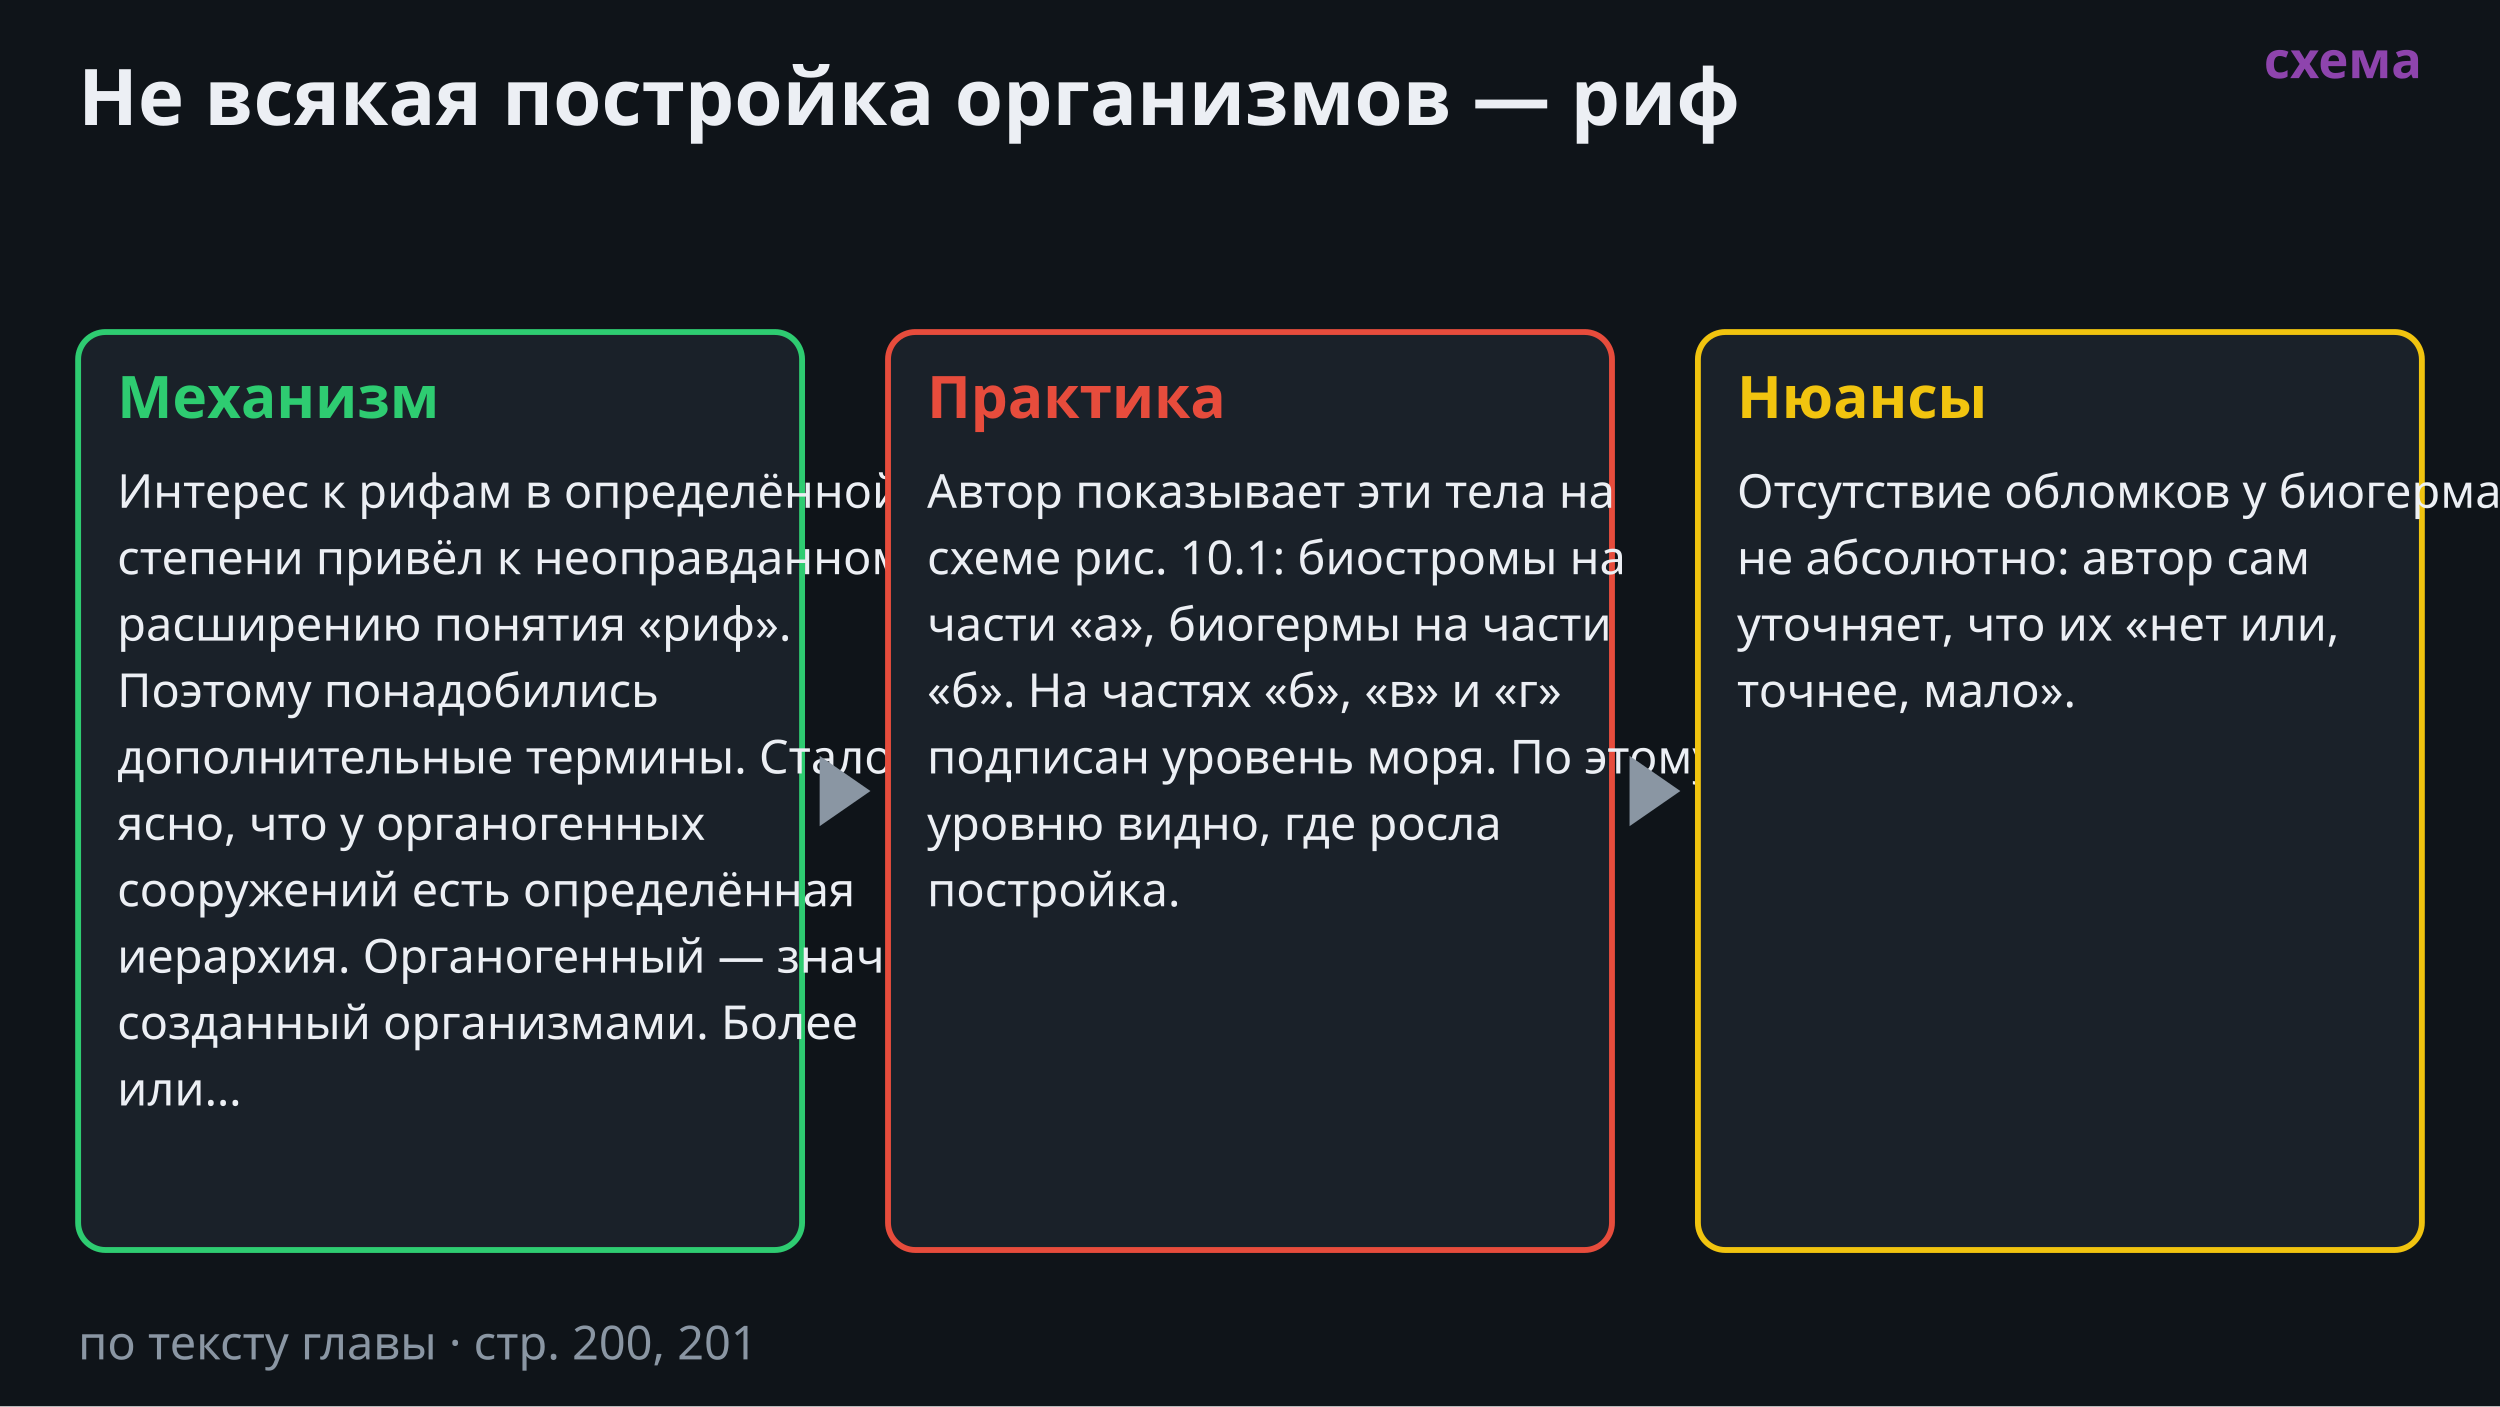
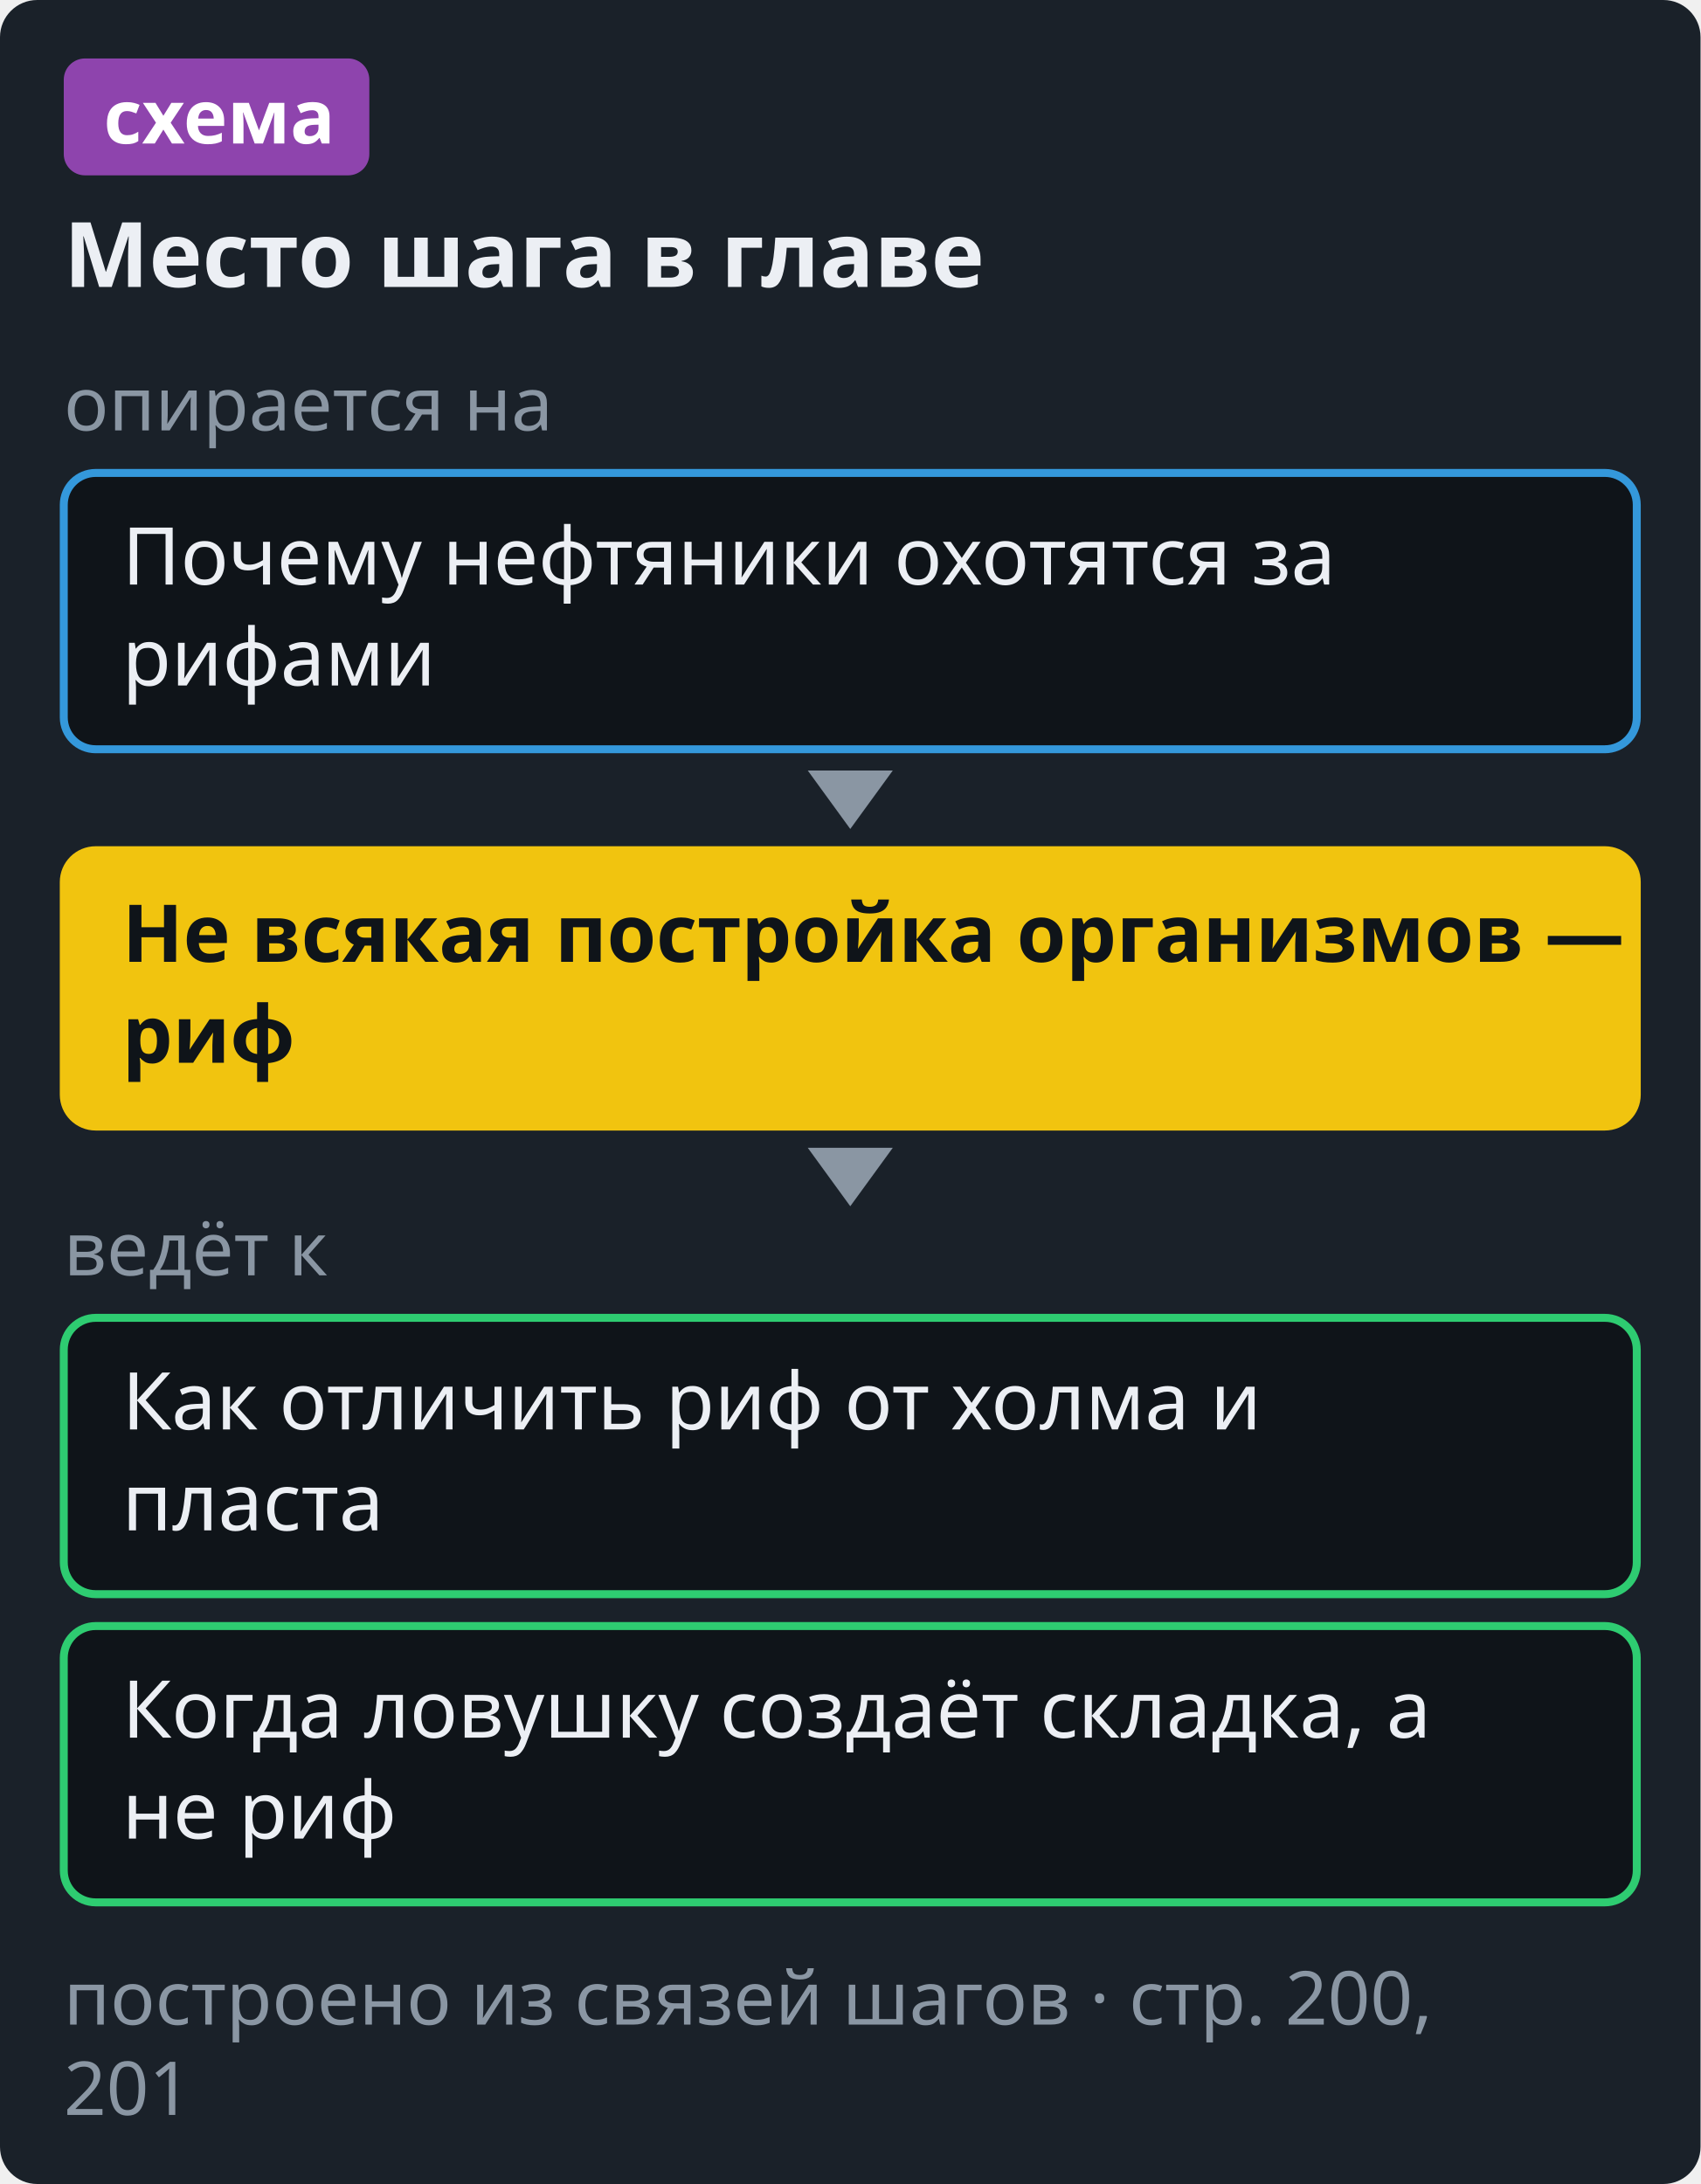
- <svg xmlns="http://www.w3.org/2000/svg" viewBox="0 0 1280 720" width="1280" height="720" style="max-width:100%;height:auto">
-   <rect width="1280" height="720" fill="#0F1419" />
-   <text x="40" y="64" font-family="Segoe UI" font-size="40" font-weight="700" fill="#ECEFF4">Не всякая постройка организмов — риф</text>
-   <text x="1240" y="40" text-anchor="end" font-family="Segoe UI" font-size="26" font-weight="700" fill="#8E44AD">схема</text>
-   <rect x="40.0" y="170" width="370.667" height="470" rx="14" fill="#1A2129" stroke="#2ECC71" stroke-width="3" />
-   <text x="60.0" y="214" font-family="Segoe UI" font-size="30" font-weight="700" fill="#2ECC71">Механизм</text>
-   <text x="60.0" y="260" font-family="Segoe UI" font-size="24" fill="#ECEFF4">Интерес к рифам в определённой</text>
-   <text x="60.0" y="294" font-family="Segoe UI" font-size="24" fill="#ECEFF4">степени привёл к неоправданному</text>
-   <text x="60.0" y="328" font-family="Segoe UI" font-size="24" fill="#ECEFF4">расширению понятия «риф».</text>
-   <text x="60.0" y="362" font-family="Segoe UI" font-size="24" fill="#ECEFF4">Поэтому понадобились</text>
-   <text x="60.0" y="396" font-family="Segoe UI" font-size="24" fill="#ECEFF4">дополнительные термины. Стало</text>
-   <text x="60.0" y="430" font-family="Segoe UI" font-size="24" fill="#ECEFF4">ясно, что у органогенных</text>
-   <text x="60.0" y="464" font-family="Segoe UI" font-size="24" fill="#ECEFF4">сооружений есть определённая</text>
-   <text x="60.0" y="498" font-family="Segoe UI" font-size="24" fill="#ECEFF4">иерархия. Органогенный — значит</text>
-   <text x="60.0" y="532" font-family="Segoe UI" font-size="24" fill="#ECEFF4">созданный организмами. Более</text>
-   <text x="60.0" y="566" font-family="Segoe UI" font-size="24" fill="#ECEFF4">или…</text>
-   <polygon points="419.667,387 445.667,405 419.667,423" fill="#8A96A3" />
-   <rect x="454.667" y="170" width="370.667" height="470" rx="14" fill="#1A2129" stroke="#E74C3C" stroke-width="3" />
-   <text x="474.667" y="214" font-family="Segoe UI" font-size="30" font-weight="700" fill="#E74C3C">Практика</text>
-   <text x="474.667" y="260" font-family="Segoe UI" font-size="24" fill="#ECEFF4">Автор показывает эти тела на</text>
-   <text x="474.667" y="294" font-family="Segoe UI" font-size="24" fill="#ECEFF4">схеме рис. 10.1: биостромы на</text>
-   <text x="474.667" y="328" font-family="Segoe UI" font-size="24" fill="#ECEFF4">части «а», биогермы на части</text>
-   <text x="474.667" y="362" font-family="Segoe UI" font-size="24" fill="#ECEFF4">«б». На частях «б», «в» и «г»</text>
-   <text x="474.667" y="396" font-family="Segoe UI" font-size="24" fill="#ECEFF4">подписан уровень моря. По этому</text>
-   <text x="474.667" y="430" font-family="Segoe UI" font-size="24" fill="#ECEFF4">уровню видно, где росла</text>
-   <text x="474.667" y="464" font-family="Segoe UI" font-size="24" fill="#ECEFF4">постройка.</text>
-   <polygon points="834.333,387 860.333,405 834.333,423" fill="#8A96A3" />
-   <rect x="869.333" y="170" width="370.667" height="470" rx="14" fill="#1A2129" stroke="#F1C40F" stroke-width="3" />
-   <text x="889.333" y="214" font-family="Segoe UI" font-size="30" font-weight="700" fill="#F1C40F">Нюансы</text>
-   <text x="889.333" y="260" font-family="Segoe UI" font-size="24" fill="#ECEFF4">Отсутствие обломков у биогерма</text>
-   <text x="889.333" y="294" font-family="Segoe UI" font-size="24" fill="#ECEFF4">не абсолютно: автор сам</text>
-   <text x="889.333" y="328" font-family="Segoe UI" font-size="24" fill="#ECEFF4">уточняет, что их «нет или,</text>
-   <text x="889.333" y="362" font-family="Segoe UI" font-size="24" fill="#ECEFF4">точнее, мало».</text>
-   <text x="40" y="696" font-family="Segoe UI" font-size="24" fill="#8A96A3">по тексту главы · стр. 200, 201</text>
+ <svg xmlns="http://www.w3.org/2000/svg" viewBox="0 0 640 822" width="640" height="822" style="max-width:100%;height:auto">
+   <rect width="640" height="822" rx="14" fill="#1A2129" />
+   <rect x="24" y="22" width="115" height="44" rx="8" fill="#8E44AD" />
+   <text x="39.0" y="54.0" font-family="Segoe UI,system-ui,sans-serif" font-size="28" font-weight="600" fill="#FFFFFF" text-anchor="start">схема</text>
+   <text x="24.0" y="108.0" font-family="Segoe UI,system-ui,sans-serif" font-size="34" font-weight="700" fill="#ECEFF4" text-anchor="start">Место шага в главе</text>
+   <text x="24.0" y="162.0" font-family="Segoe UI,system-ui,sans-serif" font-size="28" font-weight="400" fill="#8A96A3" text-anchor="start">опирается на</text>
+   <rect x="24" y="178" width="592" height="104" rx="12" fill="#0F1419" stroke="#3498DB" stroke-width="3" />
+   <text x="46.0" y="220.0" font-family="Segoe UI,system-ui,sans-serif" font-size="30" font-weight="400" fill="#ECEFF4" text-anchor="start">Почему нефтяники охотятся за</text>
+   <text x="46.0" y="258.0" font-family="Segoe UI,system-ui,sans-serif" font-size="30" font-weight="400" fill="#ECEFF4" text-anchor="start">рифами</text>
+   <polygon points="304.0,290 336.0,290 320.0,312" fill="#8A96A3" />
+   <rect x="24" y="320" width="592" height="104" rx="12" fill="#F1C40F" stroke="#F1C40F" stroke-width="3" />
+   <text x="46.0" y="362.0" font-family="Segoe UI,system-ui,sans-serif" font-size="30" font-weight="700" fill="#0F1419" text-anchor="start">Не всякая постройка организмов —</text>
+   <text x="46.0" y="400.0" font-family="Segoe UI,system-ui,sans-serif" font-size="30" font-weight="700" fill="#0F1419" text-anchor="start">риф</text>
+   <polygon points="304.0,432 336.0,432 320.0,454" fill="#8A96A3" />
+   <text x="24.0" y="480.0" font-family="Segoe UI,system-ui,sans-serif" font-size="28" font-weight="400" fill="#8A96A3" text-anchor="start">ведёт к</text>
+   <rect x="24" y="496" width="592" height="104" rx="12" fill="#0F1419" stroke="#2ECC71" stroke-width="3" />
+   <text x="46.0" y="538.0" font-family="Segoe UI,system-ui,sans-serif" font-size="30" font-weight="400" fill="#ECEFF4" text-anchor="start">Как отличить риф от холма и</text>
+   <text x="46.0" y="576.0" font-family="Segoe UI,system-ui,sans-serif" font-size="30" font-weight="400" fill="#ECEFF4" text-anchor="start">пласта</text>
+   <rect x="24" y="612" width="592" height="104" rx="12" fill="#0F1419" stroke="#2ECC71" stroke-width="3" />
+   <text x="46.0" y="654.0" font-family="Segoe UI,system-ui,sans-serif" font-size="30" font-weight="400" fill="#ECEFF4" text-anchor="start">Когда ловушку создаёт складка, а</text>
+   <text x="46.0" y="692.0" font-family="Segoe UI,system-ui,sans-serif" font-size="30" font-weight="400" fill="#ECEFF4" text-anchor="start">не риф</text>
+   <text x="24.0" y="762.0" font-family="Segoe UI,system-ui,sans-serif" font-size="28" font-weight="400" fill="#8A96A3" text-anchor="start">построено из связей шагов · стр. 200,</text>
+   <text x="24.0" y="796.0" font-family="Segoe UI,system-ui,sans-serif" font-size="28" font-weight="400" fill="#8A96A3" text-anchor="start">201</text>
</svg>
